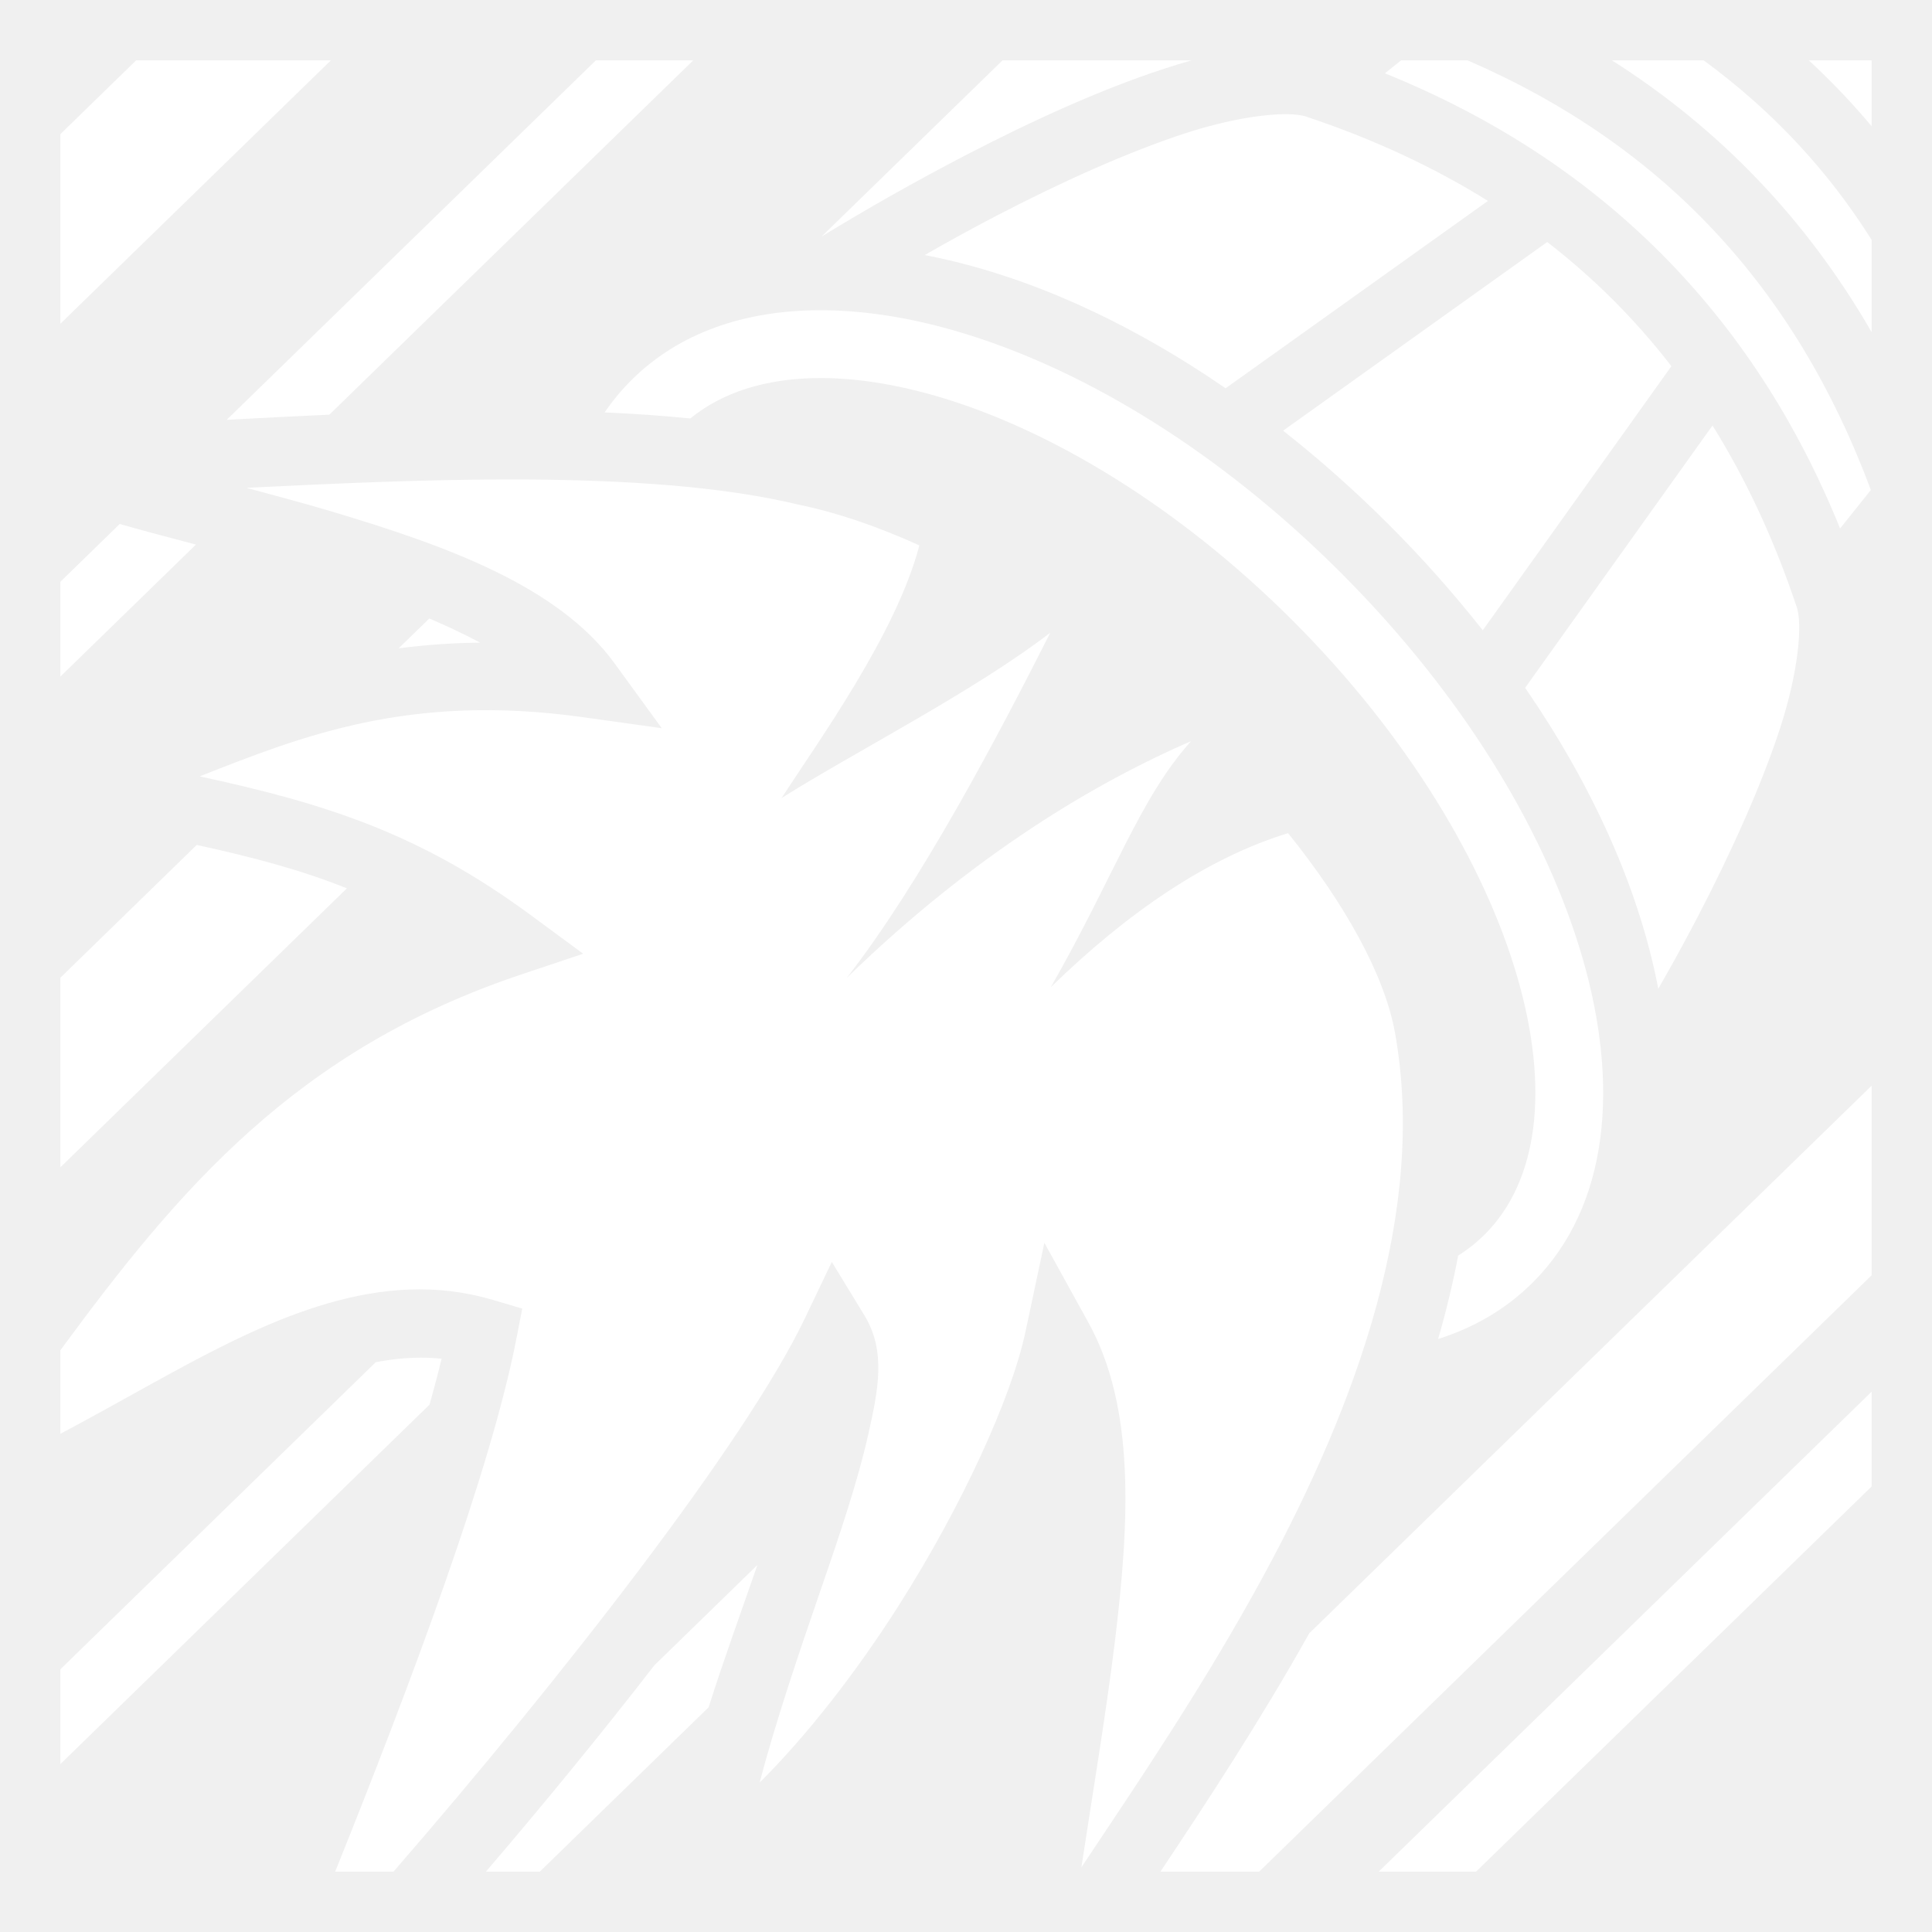
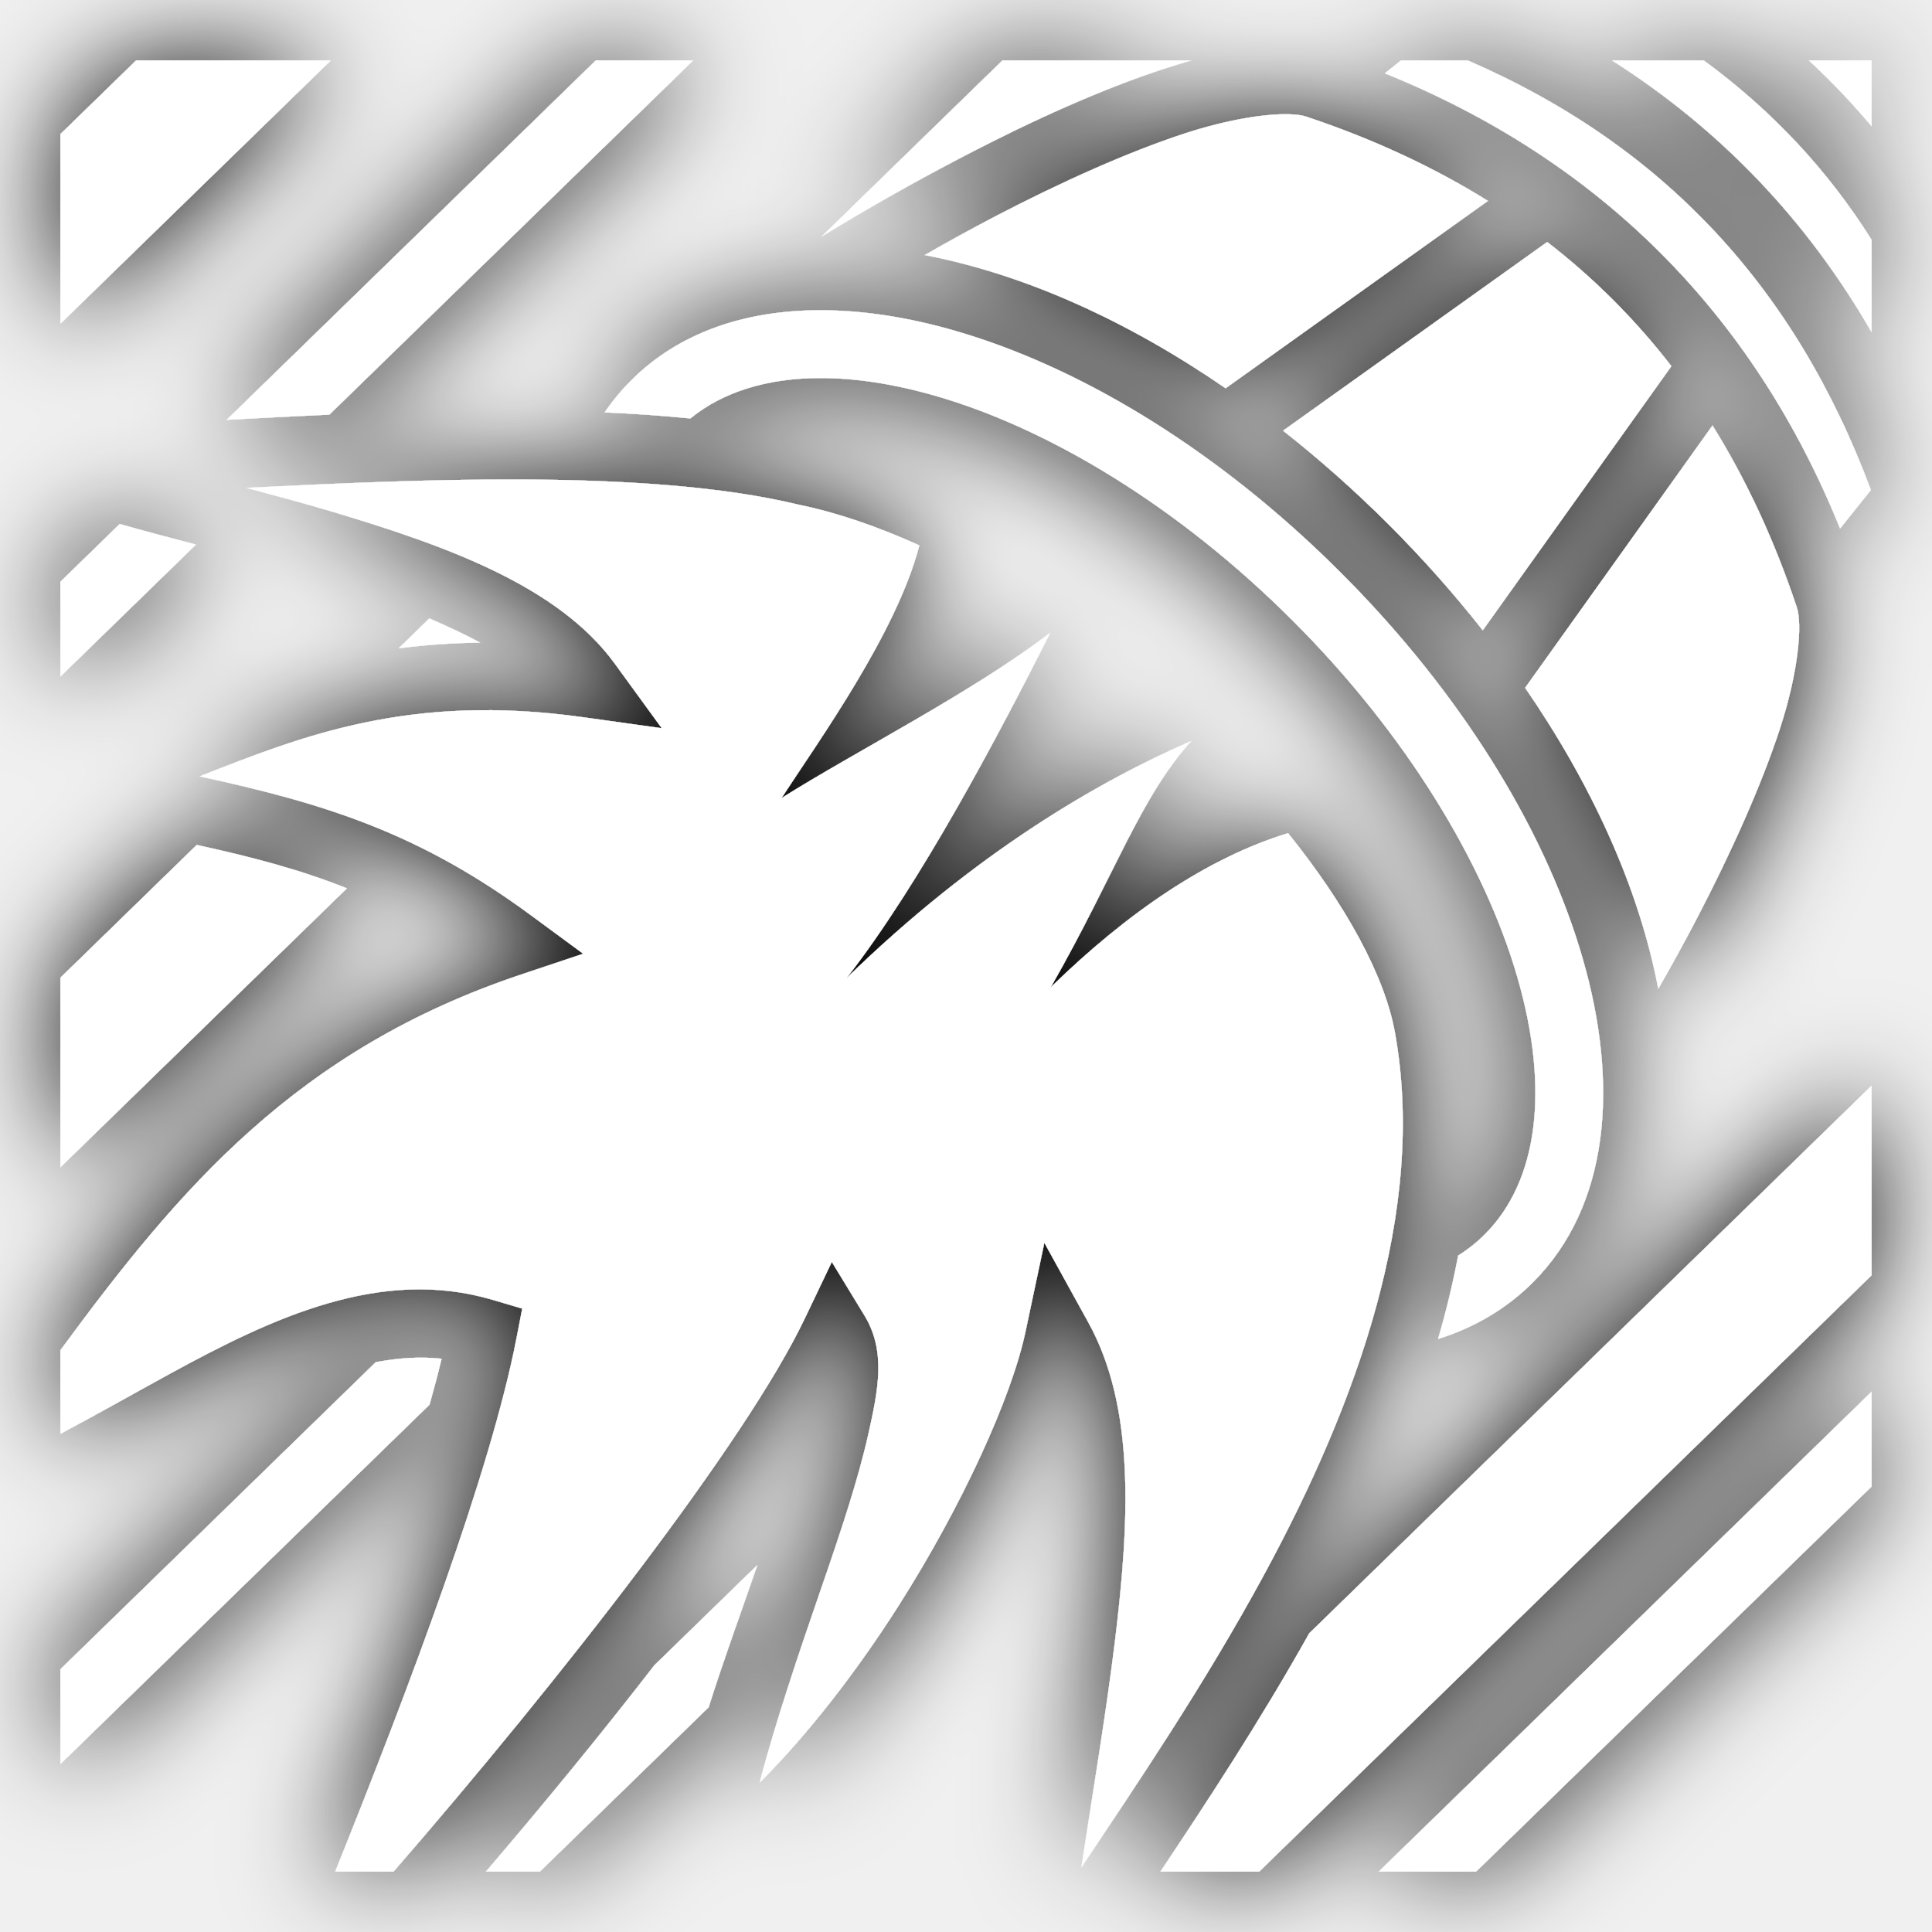
<svg xmlns="http://www.w3.org/2000/svg" style="height: 512px; width: 512px;" viewBox="0 0 512 512">
+   <defs>
+     <filter id="shadow-1" height="300%" width="300%" x="-100%" y="-100%">
+       <feFlood flood-color="rgba(0, 0, 0, 1)" result="flood" />
+       <feComposite in="flood" in2="SourceGraphic" operator="atop" result="composite" />
+       <feGaussianBlur in="composite" stdDeviation="15" result="blur" />
+       <feOffset dx="0" dy="0" result="offset" />
+       <feComposite in="SourceGraphic" in2="offset" operator="over" />
+     </filter>
+   </defs>
  <rect fill="#00007f" fill-opacity="0" height="512" width="512" rx="32" ry="32" />
  <g class="" style="" transform="translate(0,0)">
-     <path d="M36.078 16L16 35.55v50.247L87.684 16H36.078zm121.83 0l-97.834 95.26c8.838-.48 17.72-.946 27.207-1.367L183.71 16H157.91zm107.768 0L217.72 62.693c11.73-7.19 24.684-14.537 37.987-21.455 17.973-9.346 36.334-17.656 52.807-23.023 2.466-.804 4.865-1.53 7.234-2.215h-50.072zm105.627 0l-4.29 3.432c56.944 23.005 97.62 63.682 120.628 120.627l8.16-10.2C475.674 75.84 440.51 38.356 388.93 16h-17.63zm55.894 0C455.86 34.214 478.884 58.318 496 88.027V63.582C484.442 45.14 469.57 29.234 451.488 16h-24.29zm52.176 0A192.31 192.31 0 0 1 496 33.447V16h-16.627zM341.316 30.266c-6.124-.108-15.98 1.4-27.226 5.064-14.994 4.886-32.696 12.84-50.078 21.88a519.558 519.558 0 0 0-18.948 10.384c27.085 5.188 54.39 17.866 79.737 35.3l69.516-49.654c-14.42-8.99-30.465-16.435-48.207-22.35-1.126-.374-2.752-.588-4.794-.624zm68.713 33.87l-69.99 49.995a317.653 317.653 0 0 1 28.007 24.895 317.684 317.684 0 0 1 24.902 28.002l49.988-69.986a181.614 181.614 0 0 0-32.91-32.905zm-193.41 18.08c-19.394.162-36.698 5.932-49.39 18.626a58.492 58.492 0 0 0-6.992 8.447c7.737.345 15.336.865 22.698 1.606 8.6-7.025 20.286-10.66 34.26-10.71 9.396-.034 19.82 1.55 31.025 4.802 29.88 8.675 64.076 29.196 94.372 59.492 30.296 30.297 50.82 64.496 59.494 94.374 8.674 29.877 5.474 54.205-8.582 68.26a40.523 40.523 0 0 1-7.076 5.63 234.492 234.492 0 0 1-5.32 22.106c9.518-3 18.04-7.923 25.124-15.006 20.31-20.31 22.893-52.42 13.14-86.01-9.36-32.248-30.12-66.993-60.245-98.2l-.09-.093-.057-.056a307.882 307.882 0 0 0-3.66-3.73h-.002a308.138 308.138 0 0 0-3.726-3.66l-.06-.06c-.034-.03-.067-.06-.1-.093-31.205-30.12-65.946-50.88-98.192-60.24-12.596-3.658-24.985-5.58-36.62-5.483zM453.83 112.76l-49.652 69.515c17.437 25.354 30.1 52.67 35.285 79.762a519.383 519.383 0 0 0 10.4-18.974c9.04-17.382 16.992-35.084 21.877-50.078 4.886-14.993 5.94-27.516 4.44-32.017-5.914-17.742-13.36-33.785-22.35-48.207zm-315.766 14.306c-24.424-.103-49.52 1.074-72.78 2.217 7.69 2.09 14.93 3.963 22.872 6.343 29.69 8.9 59.69 19.512 74.75 40.217l12.465 17.137-20.988-2.93c-45.902-6.41-74.37 5.044-101.47 15.693 33.77 7.288 58.506 15.248 87.683 36.73l13.96 10.278-16.44 5.504C78.56 278.195 47.45 315.047 16 357.834v22.143c9.58-5.07 19.283-10.596 29.057-15.934 27.153-14.832 55.85-28.346 85.502-19.572l7.84 2.32-1.56 8.028c-6.803 35.01-28.027 91.445-48.008 141.182h15.455c44.07-50.768 93.33-113.807 108.994-146.596l7.16-14.984 8.644 14.178c5.784 9.484 3.667 19.766.973 31.724-2.694 11.958-7.28 25.69-12.178 39.88-6.224 18.024-12.536 36.71-16.552 52.19 12.538-12.48 25.598-29.23 36.842-46.912 16.8-26.42 29.886-55.1 33.586-72.515l5.015-23.613 11.668 21.134c12.356 22.385 10.967 52.3 6.996 84.723-2.37 19.346-5.82 39.638-8.854 59.653 14.87-22.31 32.57-48.36 48.307-77.36 24.843-45.79 43.262-96.883 34.79-143.876-2.723-15.107-13.146-34.003-28.327-52.83-21.165 6.466-42.44 20.892-62.875 40.822 17.09-29.95 23.5-49.964 37.183-65.225-24.578 10.682-57.176 29.572-91.263 62.765 19.654-25.258 40.095-64.07 53.935-91.478-20.372 15.64-51.45 31.377-71.21 43.81 9.8-15.11 30.47-43.68 36.517-66.957-10.983-4.976-21.758-8.688-31.87-10.765l-.148-.032-.15-.035c-20.223-4.873-46.176-6.523-73.404-6.64zM31.73 138.86L16 154.177V179.3l35.928-34.984c-7.012-1.842-13.946-3.663-20.2-5.455zm82.047 25.04l-8.13 7.916a179.563 179.563 0 0 1 21.603-1.504c-4.143-2.217-8.685-4.355-13.473-6.412zM52.14 223.916L16 259.106v50.244l75.926-73.928C79.87 230.577 67.19 227.2 52.14 223.916zM496 287.72L346.97 432.83c-13.02 23.235-27.113 44.683-39.44 63.172h26.163L496 337.965V287.72zm-384.45 72.075c-3.92 0-7.91.426-11.972 1.203L16 442.378V467.5l97.834-95.258c1.202-4.276 2.285-8.36 3.193-12.162a51.858 51.858 0 0 0-5.476-.285zM496 368.81L365.373 496h25.8L496 393.934V368.81zm-295.277 45.924l-27.32 26.602c-14.17 18.31-29.498 36.993-44.624 54.664h14.282l44.74-43.56c3.907-12.385 8.606-25.225 12.92-37.706z" fill="#fff" fill-opacity="1" />
+     <path d="M36.078 16L16 35.55v50.247L87.684 16H36.078zm121.83 0l-97.834 95.26c8.838-.48 17.72-.946 27.207-1.367L183.71 16H157.91zm107.768 0L217.72 62.693c11.73-7.19 24.684-14.537 37.987-21.455 17.973-9.346 36.334-17.656 52.807-23.023 2.466-.804 4.865-1.53 7.234-2.215h-50.072zm105.627 0l-4.29 3.432c56.944 23.005 97.62 63.682 120.628 120.627l8.16-10.2C475.674 75.84 440.51 38.356 388.93 16h-17.63zm55.894 0C455.86 34.214 478.884 58.318 496 88.027V63.582C484.442 45.14 469.57 29.234 451.488 16h-24.29zm52.176 0A192.31 192.31 0 0 1 496 33.447V16h-16.627zM341.316 30.266c-6.124-.108-15.98 1.4-27.226 5.064-14.994 4.886-32.696 12.84-50.078 21.88a519.558 519.558 0 0 0-18.948 10.384c27.085 5.188 54.39 17.866 79.737 35.3l69.516-49.654c-14.42-8.99-30.465-16.435-48.207-22.35-1.126-.374-2.752-.588-4.794-.624zm68.713 33.87l-69.99 49.995a317.653 317.653 0 0 1 28.007 24.895 317.684 317.684 0 0 1 24.902 28.002l49.988-69.986a181.614 181.614 0 0 0-32.91-32.905zm-193.41 18.08c-19.394.162-36.698 5.932-49.39 18.626a58.492 58.492 0 0 0-6.992 8.447c7.737.345 15.336.865 22.698 1.606 8.6-7.025 20.286-10.66 34.26-10.71 9.396-.034 19.82 1.55 31.025 4.802 29.88 8.675 64.076 29.196 94.372 59.492 30.296 30.297 50.82 64.496 59.494 94.374 8.674 29.877 5.474 54.205-8.582 68.26a40.523 40.523 0 0 1-7.076 5.63 234.492 234.492 0 0 1-5.32 22.106c9.518-3 18.04-7.923 25.124-15.006 20.31-20.31 22.893-52.42 13.14-86.01-9.36-32.248-30.12-66.993-60.245-98.2l-.09-.093-.057-.056a307.882 307.882 0 0 0-3.66-3.73h-.002a308.138 308.138 0 0 0-3.726-3.66l-.06-.06c-.034-.03-.067-.06-.1-.093-31.205-30.12-65.946-50.88-98.192-60.24-12.596-3.658-24.985-5.58-36.62-5.483zM453.83 112.76l-49.652 69.515c17.437 25.354 30.1 52.67 35.285 79.762a519.383 519.383 0 0 0 10.4-18.974c9.04-17.382 16.992-35.084 21.877-50.078 4.886-14.993 5.94-27.516 4.44-32.017-5.914-17.742-13.36-33.785-22.35-48.207zm-315.766 14.306c-24.424-.103-49.52 1.074-72.78 2.217 7.69 2.09 14.93 3.963 22.872 6.343 29.69 8.9 59.69 19.512 74.75 40.217l12.465 17.137-20.988-2.93c-45.902-6.41-74.37 5.044-101.47 15.693 33.77 7.288 58.506 15.248 87.683 36.73l13.96 10.278-16.44 5.504C78.56 278.195 47.45 315.047 16 357.834v22.143c9.58-5.07 19.283-10.596 29.057-15.934 27.153-14.832 55.85-28.346 85.502-19.572l7.84 2.32-1.56 8.028c-6.803 35.01-28.027 91.445-48.008 141.182h15.455c44.07-50.768 93.33-113.807 108.994-146.596l7.16-14.984 8.644 14.178c5.784 9.484 3.667 19.766.973 31.724-2.694 11.958-7.28 25.69-12.178 39.88-6.224 18.024-12.536 36.71-16.552 52.19 12.538-12.48 25.598-29.23 36.842-46.912 16.8-26.42 29.886-55.1 33.586-72.515l5.015-23.613 11.668 21.134c12.356 22.385 10.967 52.3 6.996 84.723-2.37 19.346-5.82 39.638-8.854 59.653 14.87-22.31 32.57-48.36 48.307-77.36 24.843-45.79 43.262-96.883 34.79-143.876-2.723-15.107-13.146-34.003-28.327-52.83-21.165 6.466-42.44 20.892-62.875 40.822 17.09-29.95 23.5-49.964 37.183-65.225-24.578 10.682-57.176 29.572-91.263 62.765 19.654-25.258 40.095-64.07 53.935-91.478-20.372 15.64-51.45 31.377-71.21 43.81 9.8-15.11 30.47-43.68 36.517-66.957-10.983-4.976-21.758-8.688-31.87-10.765l-.148-.032-.15-.035c-20.223-4.873-46.176-6.523-73.404-6.64zM31.73 138.86L16 154.177V179.3l35.928-34.984c-7.012-1.842-13.946-3.663-20.2-5.455zm82.047 25.04l-8.13 7.916a179.563 179.563 0 0 1 21.603-1.504c-4.143-2.217-8.685-4.355-13.473-6.412zM52.14 223.916L16 259.106v50.244l75.926-73.928C79.87 230.577 67.19 227.2 52.14 223.916zM496 287.72L346.97 432.83c-13.02 23.235-27.113 44.683-39.44 63.172h26.163L496 337.965V287.72zm-384.45 72.075c-3.92 0-7.91.426-11.972 1.203L16 442.378V467.5l97.834-95.258c1.202-4.276 2.285-8.36 3.193-12.162a51.858 51.858 0 0 0-5.476-.285zM496 368.81L365.373 496h25.8L496 393.934V368.81zm-295.277 45.924l-27.32 26.602c-14.17 18.31-29.498 36.993-44.624 54.664h14.282l44.74-43.56c3.907-12.385 8.606-25.225 12.92-37.706z" fill="#fff" fill-opacity="1" filter="url(#shadow-1)" />
  </g>
</svg>
